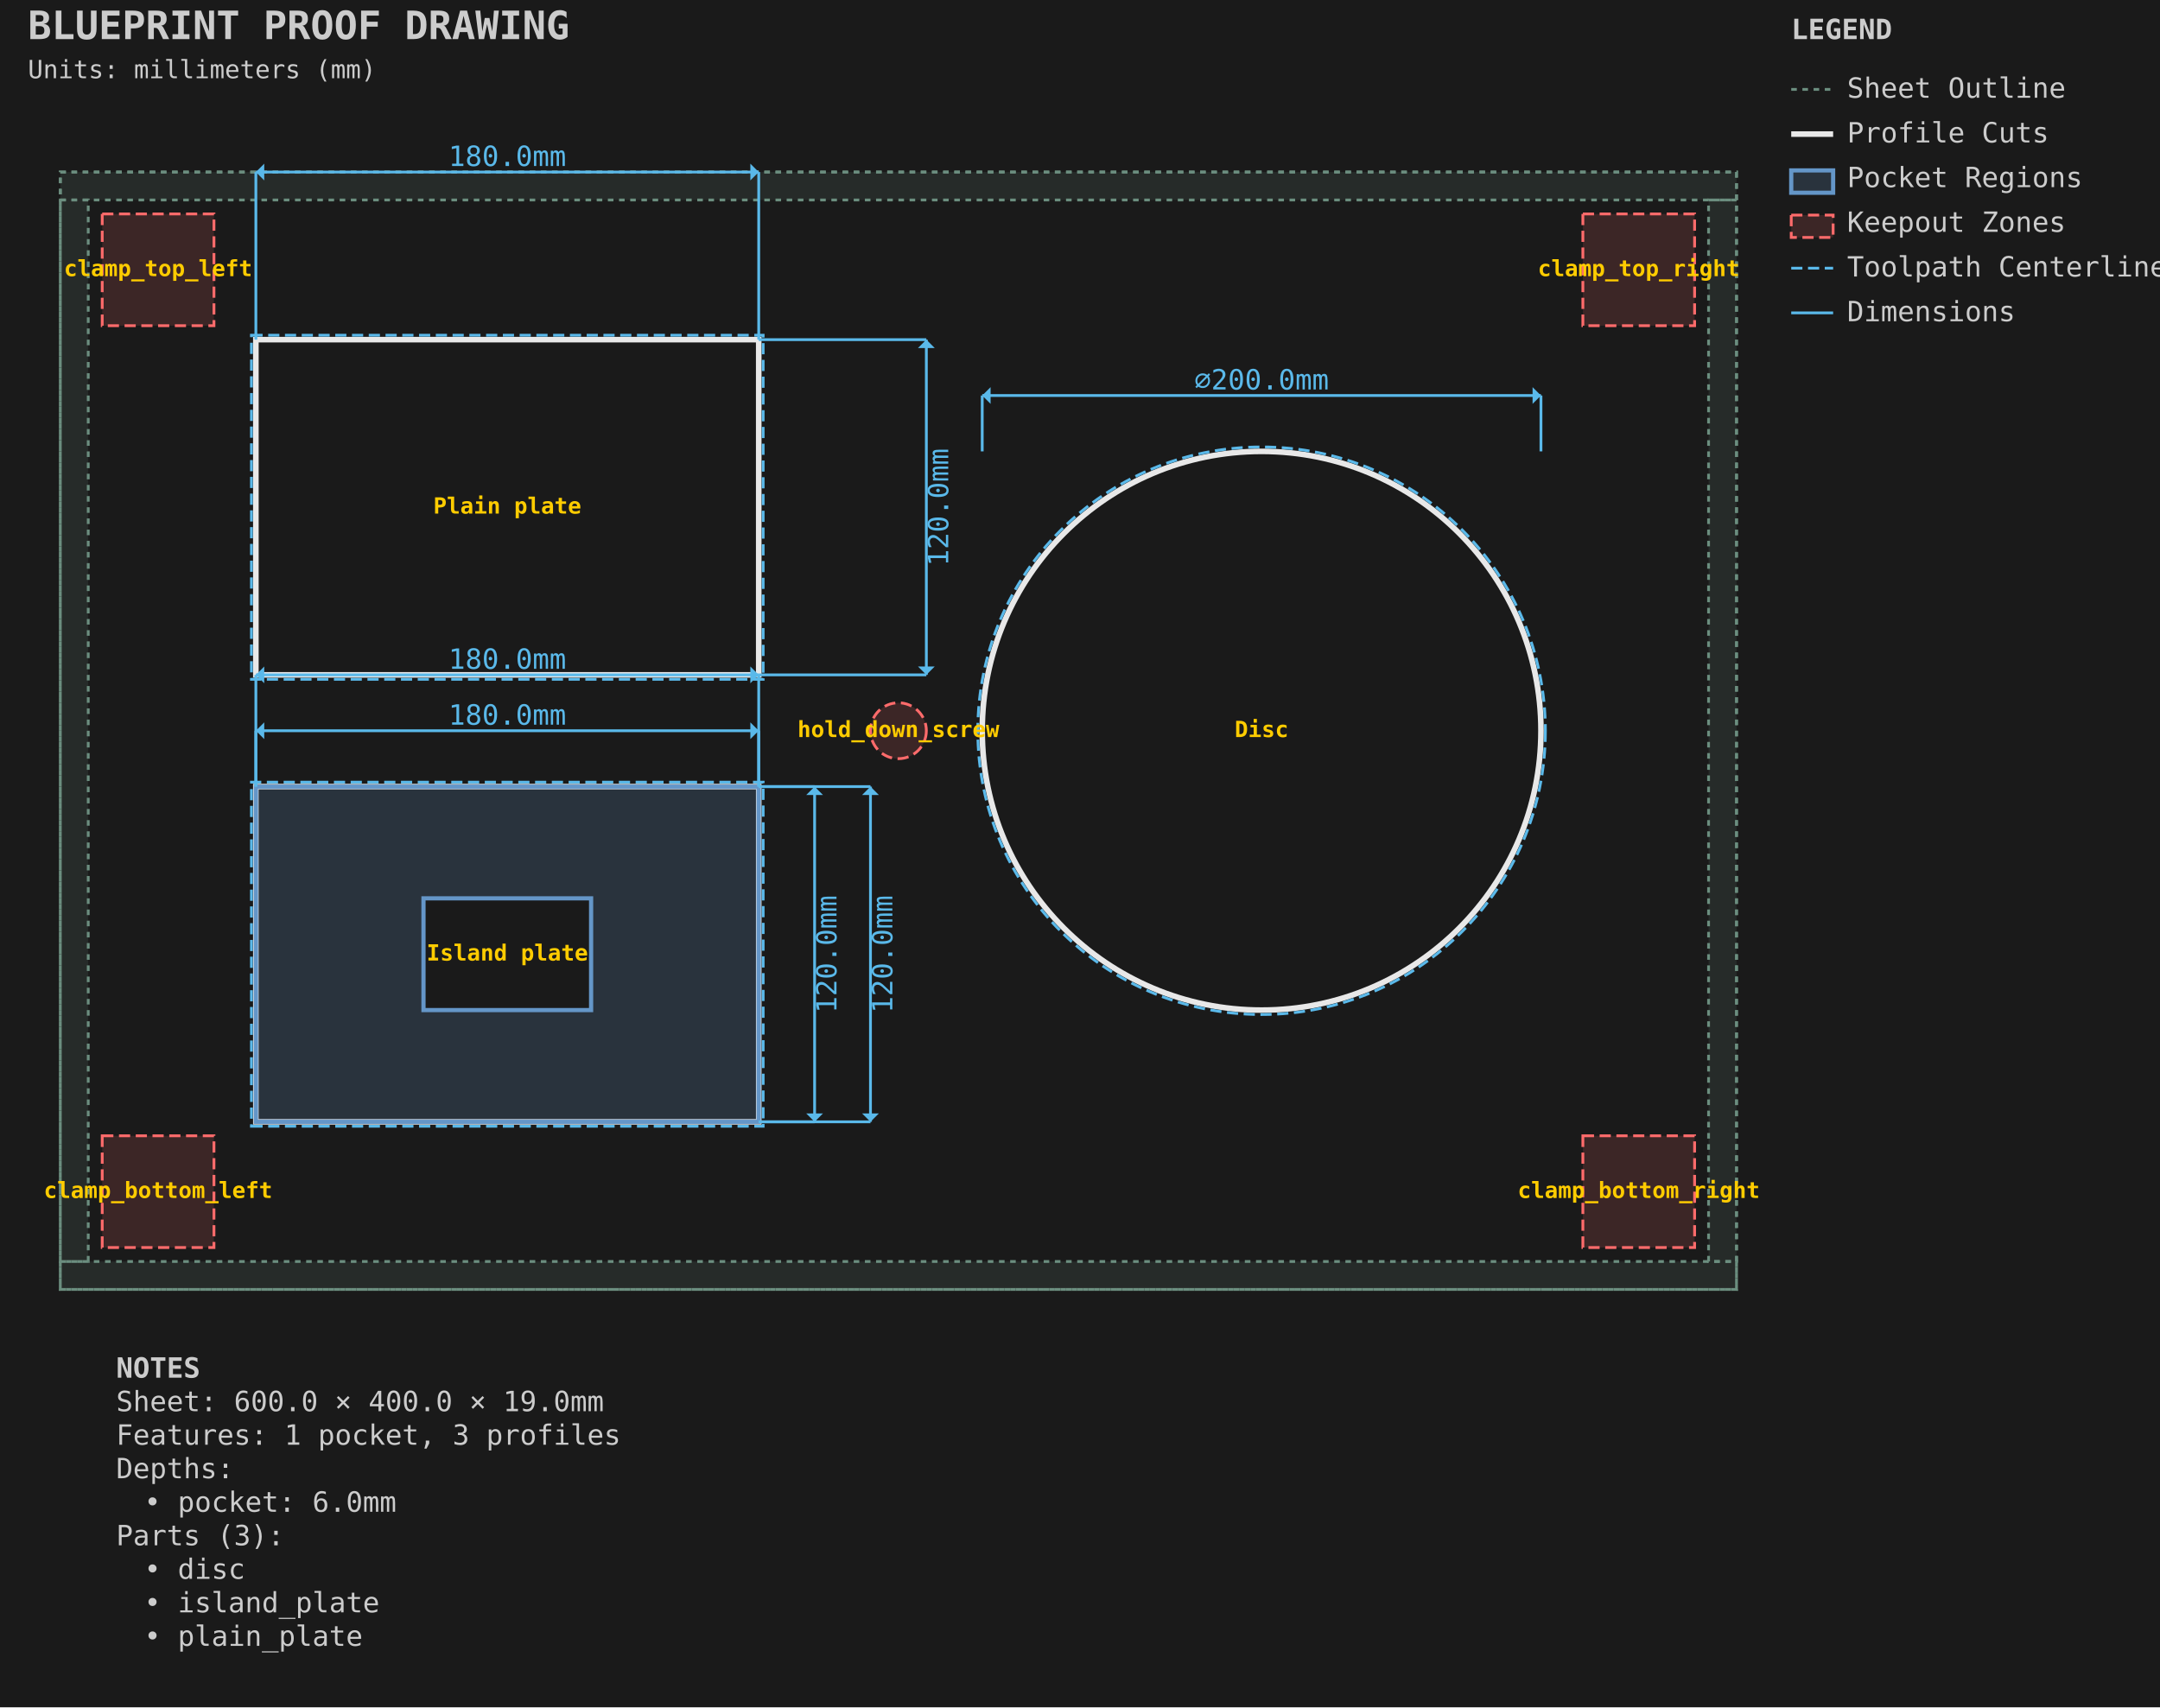
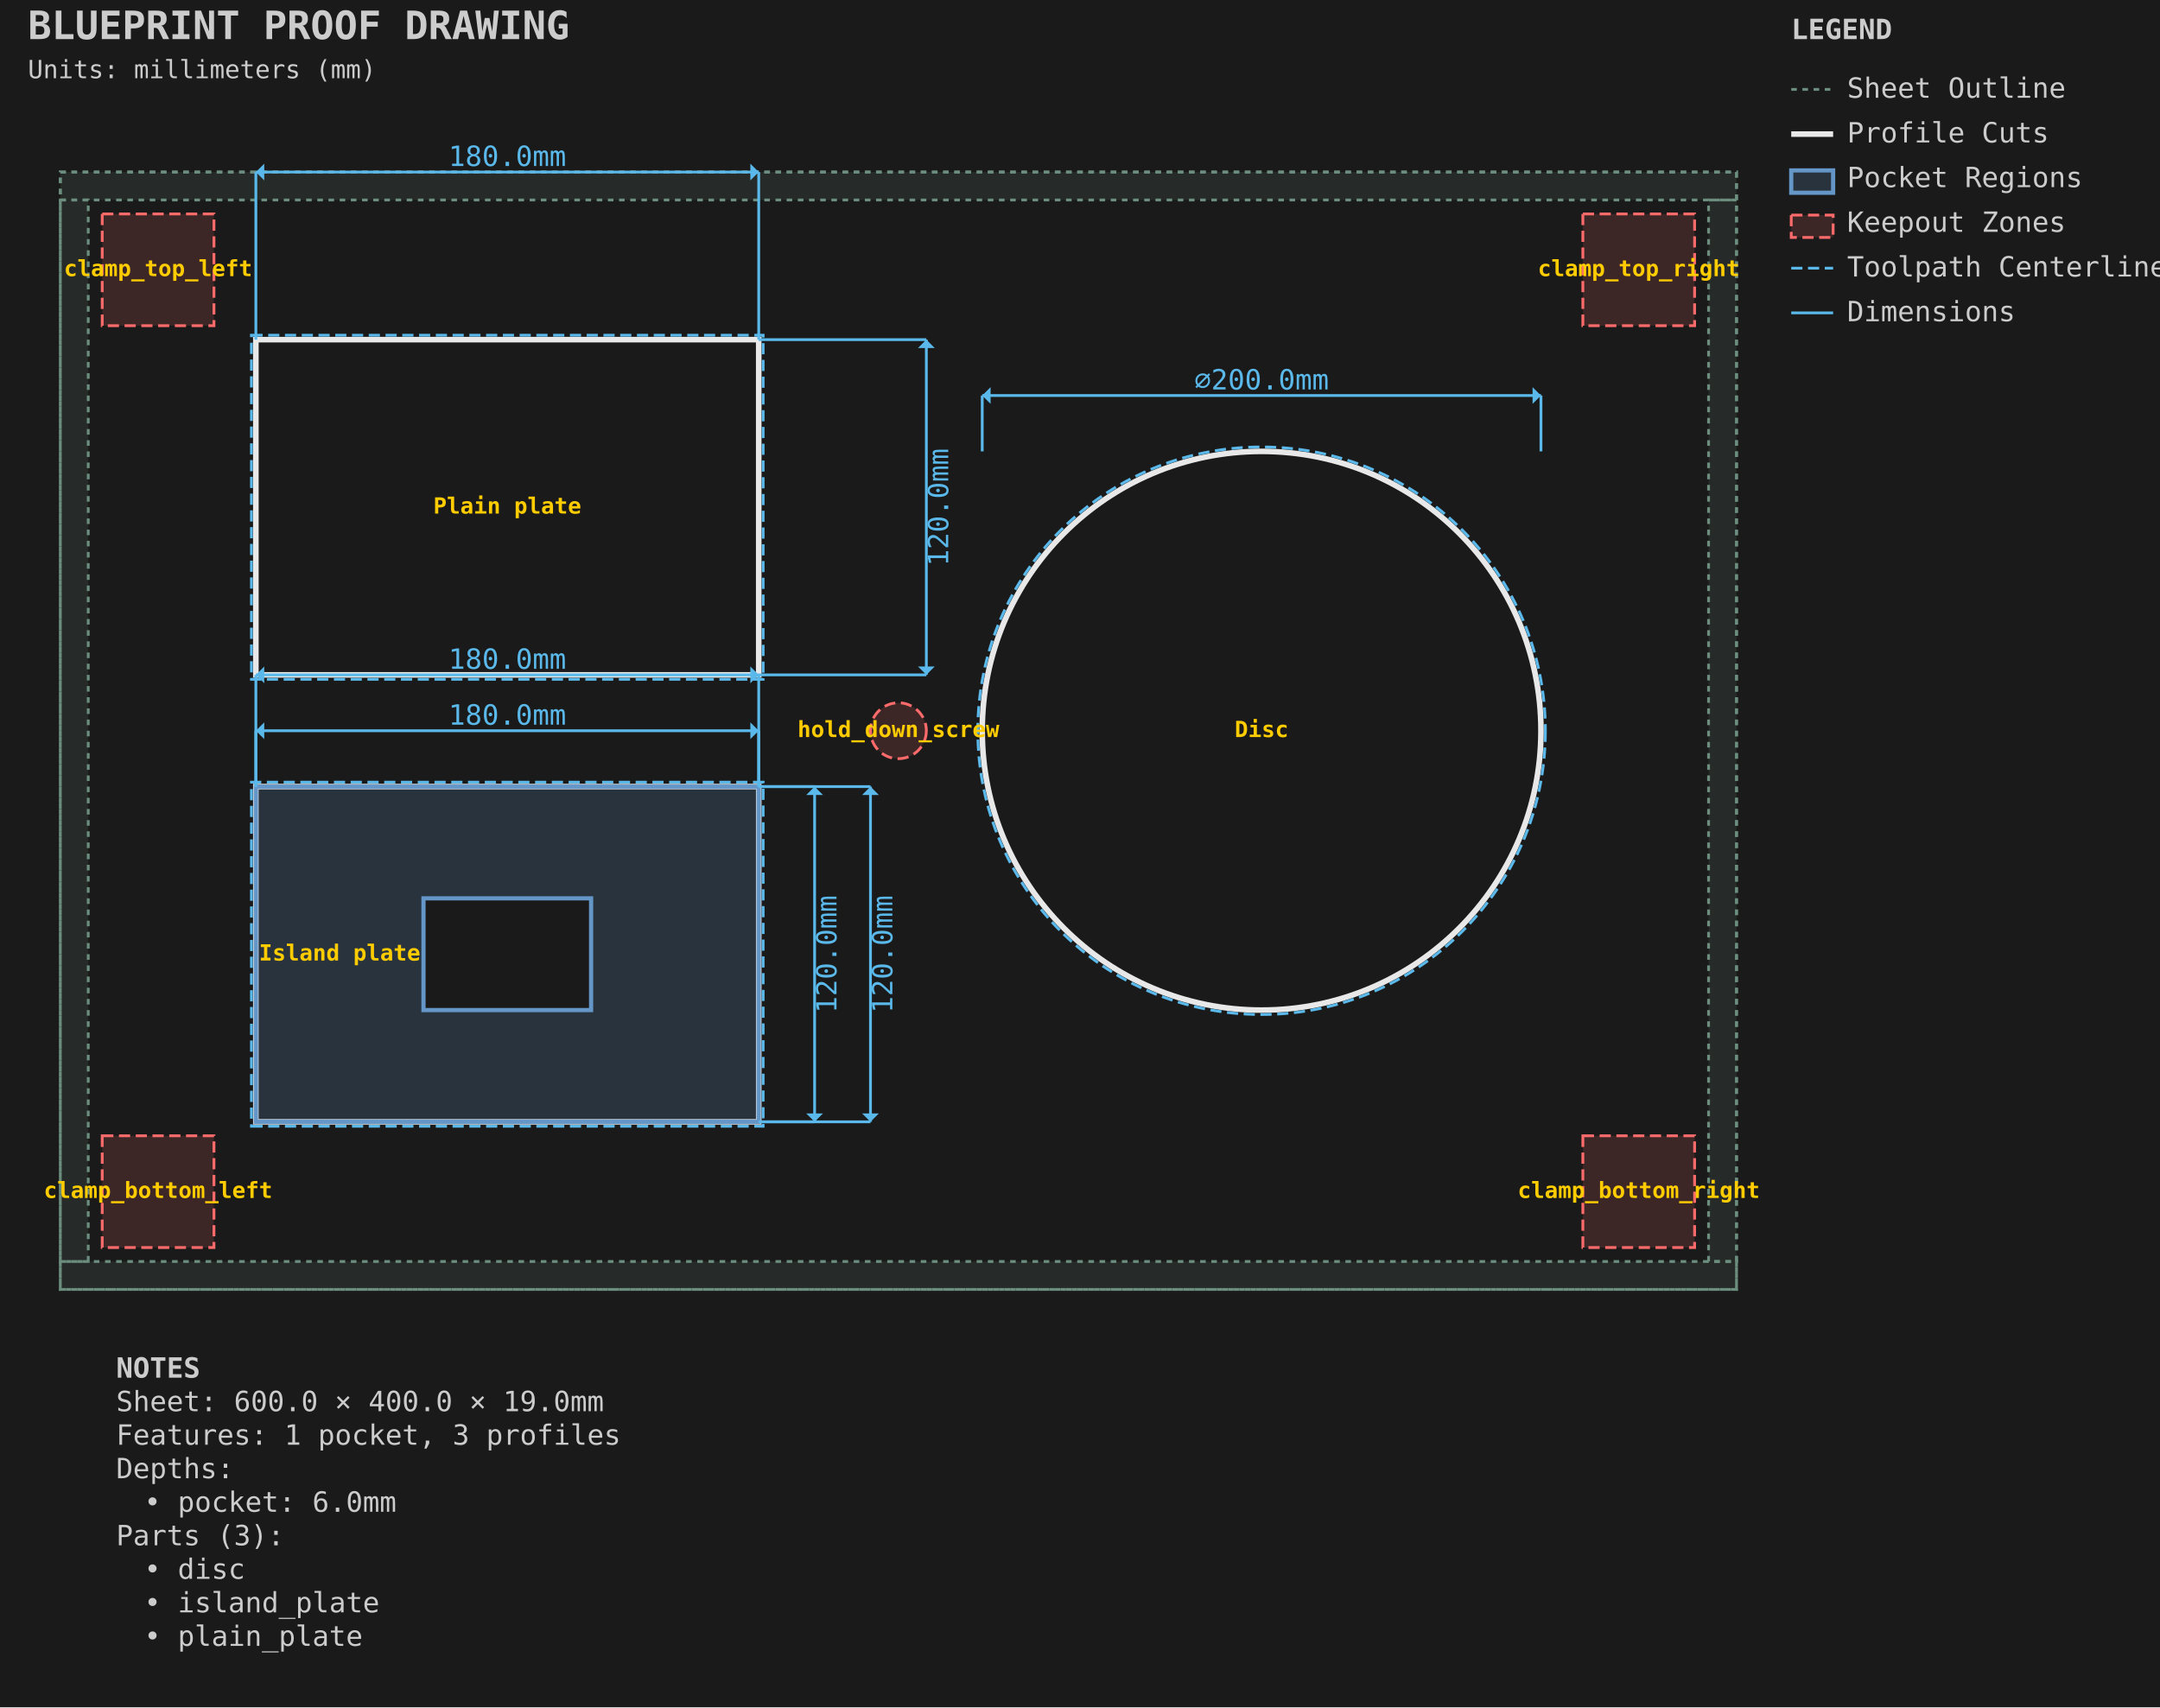
<svg xmlns="http://www.w3.org/2000/svg" viewBox="-21.587 -61.587 773.175 611.175" width="773.175mm" height="611.175mm">
  <style>.default { stroke: #e8e8e8; fill: none; stroke-width: 1; }
.sheet-outline { stroke: #6b8e7f; fill: none; stroke-width: 1; stroke-dasharray: 2,2; }
.profile { stroke: #e8e8e8; fill: none; stroke-width: 2; }
.pocket { stroke: #6496c8; fill: #6496c8; fill-opacity: 0.2; stroke-width: 1.5; }
.hole { stroke: #e8e8e8; fill: none; stroke-width: 1.5; }
.engrave { stroke: #888888; fill: none; stroke-width: 0.25; }
.bevel { stroke: #ffb454; fill: none; stroke-width: 1.5; }
.chamfer { stroke: #8bd49c; fill: none; stroke-width: 1.5; stroke-dasharray: 6,2; }
.roundover { stroke: #cba6f7; fill: none; stroke-width: 1.5; stroke-dasharray: 2,2; }
.edge-unplanned { stroke: #ff6b6b; fill: none; stroke-width: 1.5; stroke-dasharray: 4,2; }
.edge-label { fill: #e8e8e8; stroke: none; font-family: monospace; font-size: 8px; }
.keepout { stroke: #ff6b6b; fill: #ff6b6b; fill-opacity: 0.15; stroke-width: 1; stroke-dasharray: 4,2; }
.waste { stroke: #ff9500; fill: none; stroke-width: 2; stroke-dasharray: 8,4; }
.toolpath { stroke: #5ab9ea; fill: none; stroke-width: 1; stroke-dasharray: 4,2; }
.dimension { stroke: #5ab9ea; fill: none; stroke-width: 1; }
.dimension-text { fill: #5ab9ea; font-family: monospace; font-size: 10px; }
.construction { stroke: #6b8e7f; fill: none; stroke-width: 0.5; stroke-dasharray: 2,2; }
.label { fill: #ffcc00; font-family: monospace; font-size: 8px; font-weight: bold; }
.notes { fill: #cccccc; font-family: monospace; font-size: 10px; }
.table { stroke: #5c4a32; fill: #c4a46c; fill-opacity: 0.2; stroke-width: 1; }
.envelope { stroke: #ff6b6b; fill: none; stroke-width: 2; }
.spoilboard { stroke: none; fill: #4ecdc4; fill-opacity: 0.1; stroke-width: 0; }
.effective-envelope { stroke: #ffd93d; fill: none; stroke-width: 1; stroke-dasharray: 4,2; }
.origin { stroke: #ff6b6b; fill: #ff6b6b; stroke-width: 1; }
.centerline { stroke: #6b8e7f; fill: none; stroke-width: 0.5; stroke-dasharray: 8,4; }
.soft-limit { stroke: #ff9500; fill: none; stroke-width: 1.5; stroke-dasharray: 6,3; }
.t-track { stroke: none; fill: #66cc88; fill-opacity: 0.25; stroke-width: 0; }
.margin-zone { fill: #6b8e7f; fill-opacity: 0.15; }
.legend { fill: #cccccc; font-family: monospace; font-size: 10px; }
.title { fill: #cccccc; font-family: monospace; font-size: 14px; font-weight: bold; }
.section-label { fill: #5ab9ea; font-family: monospace; font-size: 9px; font-weight: bold; }
.callout-box { stroke: #5ab9ea; fill: none; stroke-width: 1; }
.callout-detail { stroke: #e8e8e8; fill: none; stroke-width: 1.5; }
.beam-assembly { stroke: #e8e8e8; fill: none; stroke-width: 1; }
.beam-layer { stroke: #6496c8; fill: #6496c8; fill-opacity: 0.15; stroke-width: 1; }
.beam-splice { stroke: #ff9500; fill: none; stroke-width: 1.5; stroke-dasharray: 4,2; }
.title-subtitle { fill: #cccccc; font-family: monospace; font-size: 9px; }
.callout-ref-text { fill: #5ab9ea; font-family: monospace; font-size: 7px; }
.callout-dim-text { fill: #5ab9ea; font-family: monospace; font-size: 8px; }
.beam-dim-text { fill: #5ab9ea; font-family: monospace; font-size: 8px; }
.beam-segment-text { fill: #5ab9ea; font-family: monospace; font-size: 7px; }
.heightfield-border { stroke: #ffcc00; fill: none; stroke-width: 1; stroke-dasharray: 4,2; }</style>
  <rect x="-21.587" y="-61.587" width="773.175" height="611.175" fill="#1a1a1a" />
  <g id="SHEET_OUTLINE" class="sheet-outline">
    <rect x="0.000" y="0.000" width="600.000" height="400.000" stroke="#6b8e7f" fill="none" stroke-width="1" stroke-dasharray="2,2" id="sheet_boundary" />
    <rect x="0.000" y="0.000" width="600.000" height="10.000" fill="#6b8e7f" fill-opacity="0.15" id="margin_bottom" />
    <rect x="0.000" y="390.000" width="600.000" height="10.000" fill="#6b8e7f" fill-opacity="0.15" id="margin_top" />
    <rect x="0.000" y="10.000" width="10.000" height="380.000" fill="#6b8e7f" fill-opacity="0.15" id="margin_left" />
    <rect x="590.000" y="10.000" width="10.000" height="380.000" fill="#6b8e7f" fill-opacity="0.15" id="margin_right" />
  </g>
  <g id="PROFILE_CUTS" class="profile-cuts">
    <path d="M 70.000 340.000 L 250.000 340.000 L 250.000 220.000 L 70.000 220.000 Z" stroke="#e8e8e8" fill="none" stroke-width="2" id="generated_profile_0" />
    <rect x="70.000" y="60.000" width="180.000" height="120.000" stroke="#e8e8e8" fill="none" stroke-width="2" id="plain_plate" />
    <circle cx="430.000" cy="200.000" r="100.000" stroke="#e8e8e8" fill="none" stroke-width="2" id="disc" />
  </g>
  <g id="PROFILE_TOOLPATHS" class="profile-toolpaths">
    <path d="M 68.412 341.587 L 251.588 341.587 L 251.588 218.412 L 68.412 218.412 Z" stroke="#5ab9ea" fill="none" stroke-width="1" stroke-dasharray="4,2" id="generated_profile_0_toolpath" />
    <rect x="68.412" y="58.413" width="183.175" height="123.175" stroke="#5ab9ea" fill="none" stroke-width="1" stroke-dasharray="4,2" id="plain_plate_toolpath" />
    <circle cx="430.000" cy="200.000" r="101.588" stroke="#5ab9ea" fill="none" stroke-width="1" stroke-dasharray="4,2" id="disc_toolpath" />
  </g>
  <g id="POCKET_REGIONS" class="pocket-regions">
    <path d="M 70.000 340.000 L 70.000 220.000 L 250.000 220.000 L 250.000 340.000 Z M 190.000 260.000 L 130.000 260.000 L 130.000 300.000 L 190.000 300.000 Z" stroke="#6496c8" fill="#6496c8" fill-opacity="0.2" stroke-width="1.5" fill-rule="evenodd" id="island_plate" />
  </g>
  <g id="KEEPOUT_ZONES" class="keepout-zones">
    <rect x="15.000" y="345.000" width="40.000" height="40.000" stroke="#ff6b6b" fill="#ff6b6b" fill-opacity="0.15" stroke-width="1" stroke-dasharray="4,2" id="clamp_bottom_left" />
    <rect x="545.000" y="345.000" width="40.000" height="40.000" stroke="#ff6b6b" fill="#ff6b6b" fill-opacity="0.15" stroke-width="1" stroke-dasharray="4,2" id="clamp_bottom_right" />
    <rect x="15.000" y="15.000" width="40.000" height="40.000" stroke="#ff6b6b" fill="#ff6b6b" fill-opacity="0.15" stroke-width="1" stroke-dasharray="4,2" id="clamp_top_left" />
    <rect x="545.000" y="15.000" width="40.000" height="40.000" stroke="#ff6b6b" fill="#ff6b6b" fill-opacity="0.15" stroke-width="1" stroke-dasharray="4,2" id="clamp_top_right" />
    <circle cx="300.000" cy="200.000" r="10.000" stroke="#ff6b6b" fill="#ff6b6b" fill-opacity="0.15" stroke-width="1" stroke-dasharray="4,2" id="hold_down_screw" />
  </g>
  <g id="LABELS" class="labels">
-     <text x="160.000" y="280.000" text-anchor="middle" dominant-baseline="middle" fill="#ffcc00" font-family="monospace" font-size="8px" font-weight="bold" id="island_plate_label">Island plate</text>
+     <text x="100.000" y="280.000" text-anchor="middle" dominant-baseline="middle" fill="#ffcc00" font-family="monospace" font-size="8px" font-weight="bold" id="island_plate_label">Island plate</text>
    <text x="160.000" y="120.000" text-anchor="middle" dominant-baseline="middle" fill="#ffcc00" font-family="monospace" font-size="8px" font-weight="bold" id="plain_plate_label">Plain plate</text>
    <text x="430.000" y="200.000" text-anchor="middle" dominant-baseline="middle" fill="#ffcc00" font-family="monospace" font-size="8px" font-weight="bold" id="disc_label">Disc</text>
    <text x="35.000" y="365.000" text-anchor="middle" dominant-baseline="middle" fill="#ffcc00" font-family="monospace" font-size="8px" font-weight="bold" id="clamp_bottom_left_label">clamp_bottom_left</text>
    <text x="565.000" y="365.000" text-anchor="middle" dominant-baseline="middle" fill="#ffcc00" font-family="monospace" font-size="8px" font-weight="bold" id="clamp_bottom_right_label">clamp_bottom_right</text>
    <text x="35.000" y="35.000" text-anchor="middle" dominant-baseline="middle" fill="#ffcc00" font-family="monospace" font-size="8px" font-weight="bold" id="clamp_top_left_label">clamp_top_left</text>
    <text x="565.000" y="35.000" text-anchor="middle" dominant-baseline="middle" fill="#ffcc00" font-family="monospace" font-size="8px" font-weight="bold" id="clamp_top_right_label">clamp_top_right</text>
    <text x="300.000" y="200.000" text-anchor="middle" dominant-baseline="middle" fill="#ffcc00" font-family="monospace" font-size="8px" font-weight="bold" id="hold_down_screw_label">hold_down_screw</text>
  </g>
  <g id="DIMENSIONS" class="dimensions">
    <line x1="70.0" y1="220.0" x2="70.0" y2="200.0" stroke="#5ab9ea" stroke-width="1" />
    <line x1="250.0" y1="220.0" x2="250.0" y2="200.0" stroke="#5ab9ea" stroke-width="1" />
    <line x1="70.0" y1="200.0" x2="250.0" y2="200.0" stroke="#5ab9ea" stroke-width="1" />
    <polygon points="70.0,200.0 73.0,197.0 73.0,203.0" fill="#5ab9ea" />
    <polygon points="250.0,200.0 247.0,197.0 247.0,203.0" fill="#5ab9ea" />
    <text x="160.0" y="195.0" text-anchor="middle" dominant-baseline="middle" fill="#5ab9ea" font-family="monospace" font-size="10px">180.0mm</text>
    <line x1="250.0" y1="220.0" x2="270.0" y2="220.0" stroke="#5ab9ea" stroke-width="1" />
    <line x1="250.0" y1="340.0" x2="270.0" y2="340.0" stroke="#5ab9ea" stroke-width="1" />
    <line x1="270.0" y1="220.0" x2="270.0" y2="340.0" stroke="#5ab9ea" stroke-width="1" />
    <polygon points="270.0,220.0 267.0,223.0 273.0,223.0" fill="#5ab9ea" />
    <polygon points="270.0,340.0 267.0,337.0 273.0,337.0" fill="#5ab9ea" />
    <text x="275.0" y="280.0" text-anchor="middle" dominant-baseline="middle" transform="rotate(-90 275.0 280.0)" fill="#5ab9ea" font-family="monospace" font-size="10px">120.0mm</text>
    <line x1="330.0" y1="100.0" x2="330.0" y2="80.0" stroke="#5ab9ea" stroke-width="1" />
    <line x1="530.0" y1="100.0" x2="530.0" y2="80.0" stroke="#5ab9ea" stroke-width="1" />
    <line x1="330.0" y1="80.0" x2="530.0" y2="80.0" stroke="#5ab9ea" stroke-width="1" />
    <polygon points="330.0,80.0 333.0,77.0 333.0,83.0" fill="#5ab9ea" />
    <polygon points="530.0,80.0 527.0,77.0 527.0,83.0" fill="#5ab9ea" />
    <text x="430.0" y="75.0" text-anchor="middle" dominant-baseline="middle" fill="#5ab9ea" font-family="monospace" font-size="10px">⌀200.0mm</text>
    <line x1="70.0" y1="220.0" x2="70.0" y2="180.0" stroke="#5ab9ea" stroke-width="1" />
    <line x1="250.0" y1="220.0" x2="250.0" y2="180.0" stroke="#5ab9ea" stroke-width="1" />
    <line x1="70.0" y1="180.0" x2="250.0" y2="180.0" stroke="#5ab9ea" stroke-width="1" />
    <polygon points="70.0,180.0 73.0,177.0 73.0,183.0" fill="#5ab9ea" />
    <polygon points="250.0,180.0 247.0,177.0 247.0,183.0" fill="#5ab9ea" />
    <text x="160.0" y="175.0" text-anchor="middle" dominant-baseline="middle" fill="#5ab9ea" font-family="monospace" font-size="10px">180.0mm</text>
    <line x1="250.0" y1="220.0" x2="290.0" y2="220.0" stroke="#5ab9ea" stroke-width="1" />
    <line x1="250.0" y1="340.0" x2="290.0" y2="340.0" stroke="#5ab9ea" stroke-width="1" />
    <line x1="290.0" y1="220.0" x2="290.0" y2="340.0" stroke="#5ab9ea" stroke-width="1" />
    <polygon points="290.0,220.0 287.0,223.0 293.0,223.0" fill="#5ab9ea" />
    <polygon points="290.0,340.0 287.0,337.0 293.0,337.0" fill="#5ab9ea" />
    <text x="295.0" y="280.0" text-anchor="middle" dominant-baseline="middle" transform="rotate(-90 295.0 280.0)" fill="#5ab9ea" font-family="monospace" font-size="10px">120.0mm</text>
    <line x1="70.0" y1="60.0" x2="70.0" y2="0.0" stroke="#5ab9ea" stroke-width="1" />
    <line x1="250.0" y1="60.0" x2="250.0" y2="0.0" stroke="#5ab9ea" stroke-width="1" />
    <line x1="70.0" y1="0.0" x2="250.0" y2="0.0" stroke="#5ab9ea" stroke-width="1" />
    <polygon points="70.0,0.0 73.0,-3.0 73.0,3.0" fill="#5ab9ea" />
    <polygon points="250.0,0.0 247.0,-3.0 247.0,3.0" fill="#5ab9ea" />
    <text x="160.0" y="-5.0" text-anchor="middle" dominant-baseline="middle" fill="#5ab9ea" font-family="monospace" font-size="10px">180.0mm</text>
    <line x1="250.0" y1="60.0" x2="310.0" y2="60.0" stroke="#5ab9ea" stroke-width="1" />
    <line x1="250.0" y1="180.0" x2="310.0" y2="180.0" stroke="#5ab9ea" stroke-width="1" />
    <line x1="310.0" y1="60.0" x2="310.0" y2="180.0" stroke="#5ab9ea" stroke-width="1" />
    <polygon points="310.0,60.0 307.0,63.0 313.0,63.0" fill="#5ab9ea" />
    <polygon points="310.0,180.0 307.0,177.0 313.0,177.0" fill="#5ab9ea" />
    <text x="315.0" y="120.0" text-anchor="middle" dominant-baseline="middle" transform="rotate(-90 315.0 120.0)" fill="#5ab9ea" font-family="monospace" font-size="10px">120.0mm</text>
  </g>
  <g id="TITLE_BLOCK" class="title-block">
    <text x="-11.587" y="-47.587" fill="#cccccc" font-family="monospace" font-size="14px" font-weight="bold">BLUEPRINT PROOF DRAWING</text>
    <text x="-11.587" y="-33.587" fill="#cccccc" font-family="monospace" font-size="9px">Units: millimeters (mm)</text>
  </g>
  <g id="LEGEND" class="legend">
    <text x="619.587" y="-47.587" fill="#cccccc" font-family="monospace" font-size="10px" font-weight="bold">LEGEND</text>
    <line x1="619.587" y1="-29.587" x2="634.587" y2="-29.587" stroke="#6b8e7f" stroke-width="1" stroke-dasharray="2,2" />
    <text x="639.587" y="-26.587" fill="#cccccc" font-family="monospace" font-size="10px">Sheet Outline</text>
    <line x1="619.587" y1="-13.587" x2="634.587" y2="-13.587" stroke="#e8e8e8" stroke-width="2" />
    <text x="639.587" y="-10.587" fill="#cccccc" font-family="monospace" font-size="10px">Profile Cuts</text>
    <rect x="619.587" y="-0.587" width="15.0" height="8" stroke="#6496c8" stroke-width="1.5" fill="#6496c8" fill-opacity="0.2" />
    <text x="639.587" y="5.413" fill="#cccccc" font-family="monospace" font-size="10px">Pocket Regions</text>
    <rect x="619.587" y="15.413" width="15.0" height="8" stroke="#ff6b6b" stroke-width="1" fill="#ff6b6b" fill-opacity="0.15" stroke-dasharray="4,2" />
    <text x="639.587" y="21.413" fill="#cccccc" font-family="monospace" font-size="10px">Keepout Zones</text>
    <line x1="619.587" y1="34.413" x2="634.587" y2="34.413" stroke="#5ab9ea" stroke-width="1" stroke-dasharray="4,2" />
    <text x="639.587" y="37.413" fill="#cccccc" font-family="monospace" font-size="10px">Toolpath Centerline</text>
    <line x1="619.587" y1="50.413" x2="634.587" y2="50.413" stroke="#5ab9ea" stroke-width="1" />
    <text x="639.587" y="53.413" fill="#cccccc" font-family="monospace" font-size="10px">Dimensions</text>
  </g>
  <g id="NOTES" class="notes">
    <text x="20.0" y="431.587" fill="#cccccc" font-family="monospace" font-size="10px" font-weight="bold">NOTES</text>
    <text x="20.0" y="443.587" fill="#cccccc" font-family="monospace" font-size="10px">Sheet: 600.0 × 400.0 × 19.0mm</text>
    <text x="20.0" y="455.587" fill="#cccccc" font-family="monospace" font-size="10px">Features: 1 pocket, 3 profiles</text>
    <text x="20.0" y="467.587" fill="#cccccc" font-family="monospace" font-size="10px">Depths:</text>
    <text x="30.0" y="479.587" fill="#cccccc" font-family="monospace" font-size="10px">• pocket: 6.0mm</text>
    <text x="20.0" y="491.587" fill="#cccccc" font-family="monospace" font-size="10px">Parts (3):</text>
    <text x="30.0" y="503.587" fill="#cccccc" font-family="monospace" font-size="10px">• disc</text>
    <text x="30.0" y="515.587" fill="#cccccc" font-family="monospace" font-size="10px">• island_plate</text>
    <text x="30.0" y="527.587" fill="#cccccc" font-family="monospace" font-size="10px">• plain_plate</text>
  </g>
</svg>
